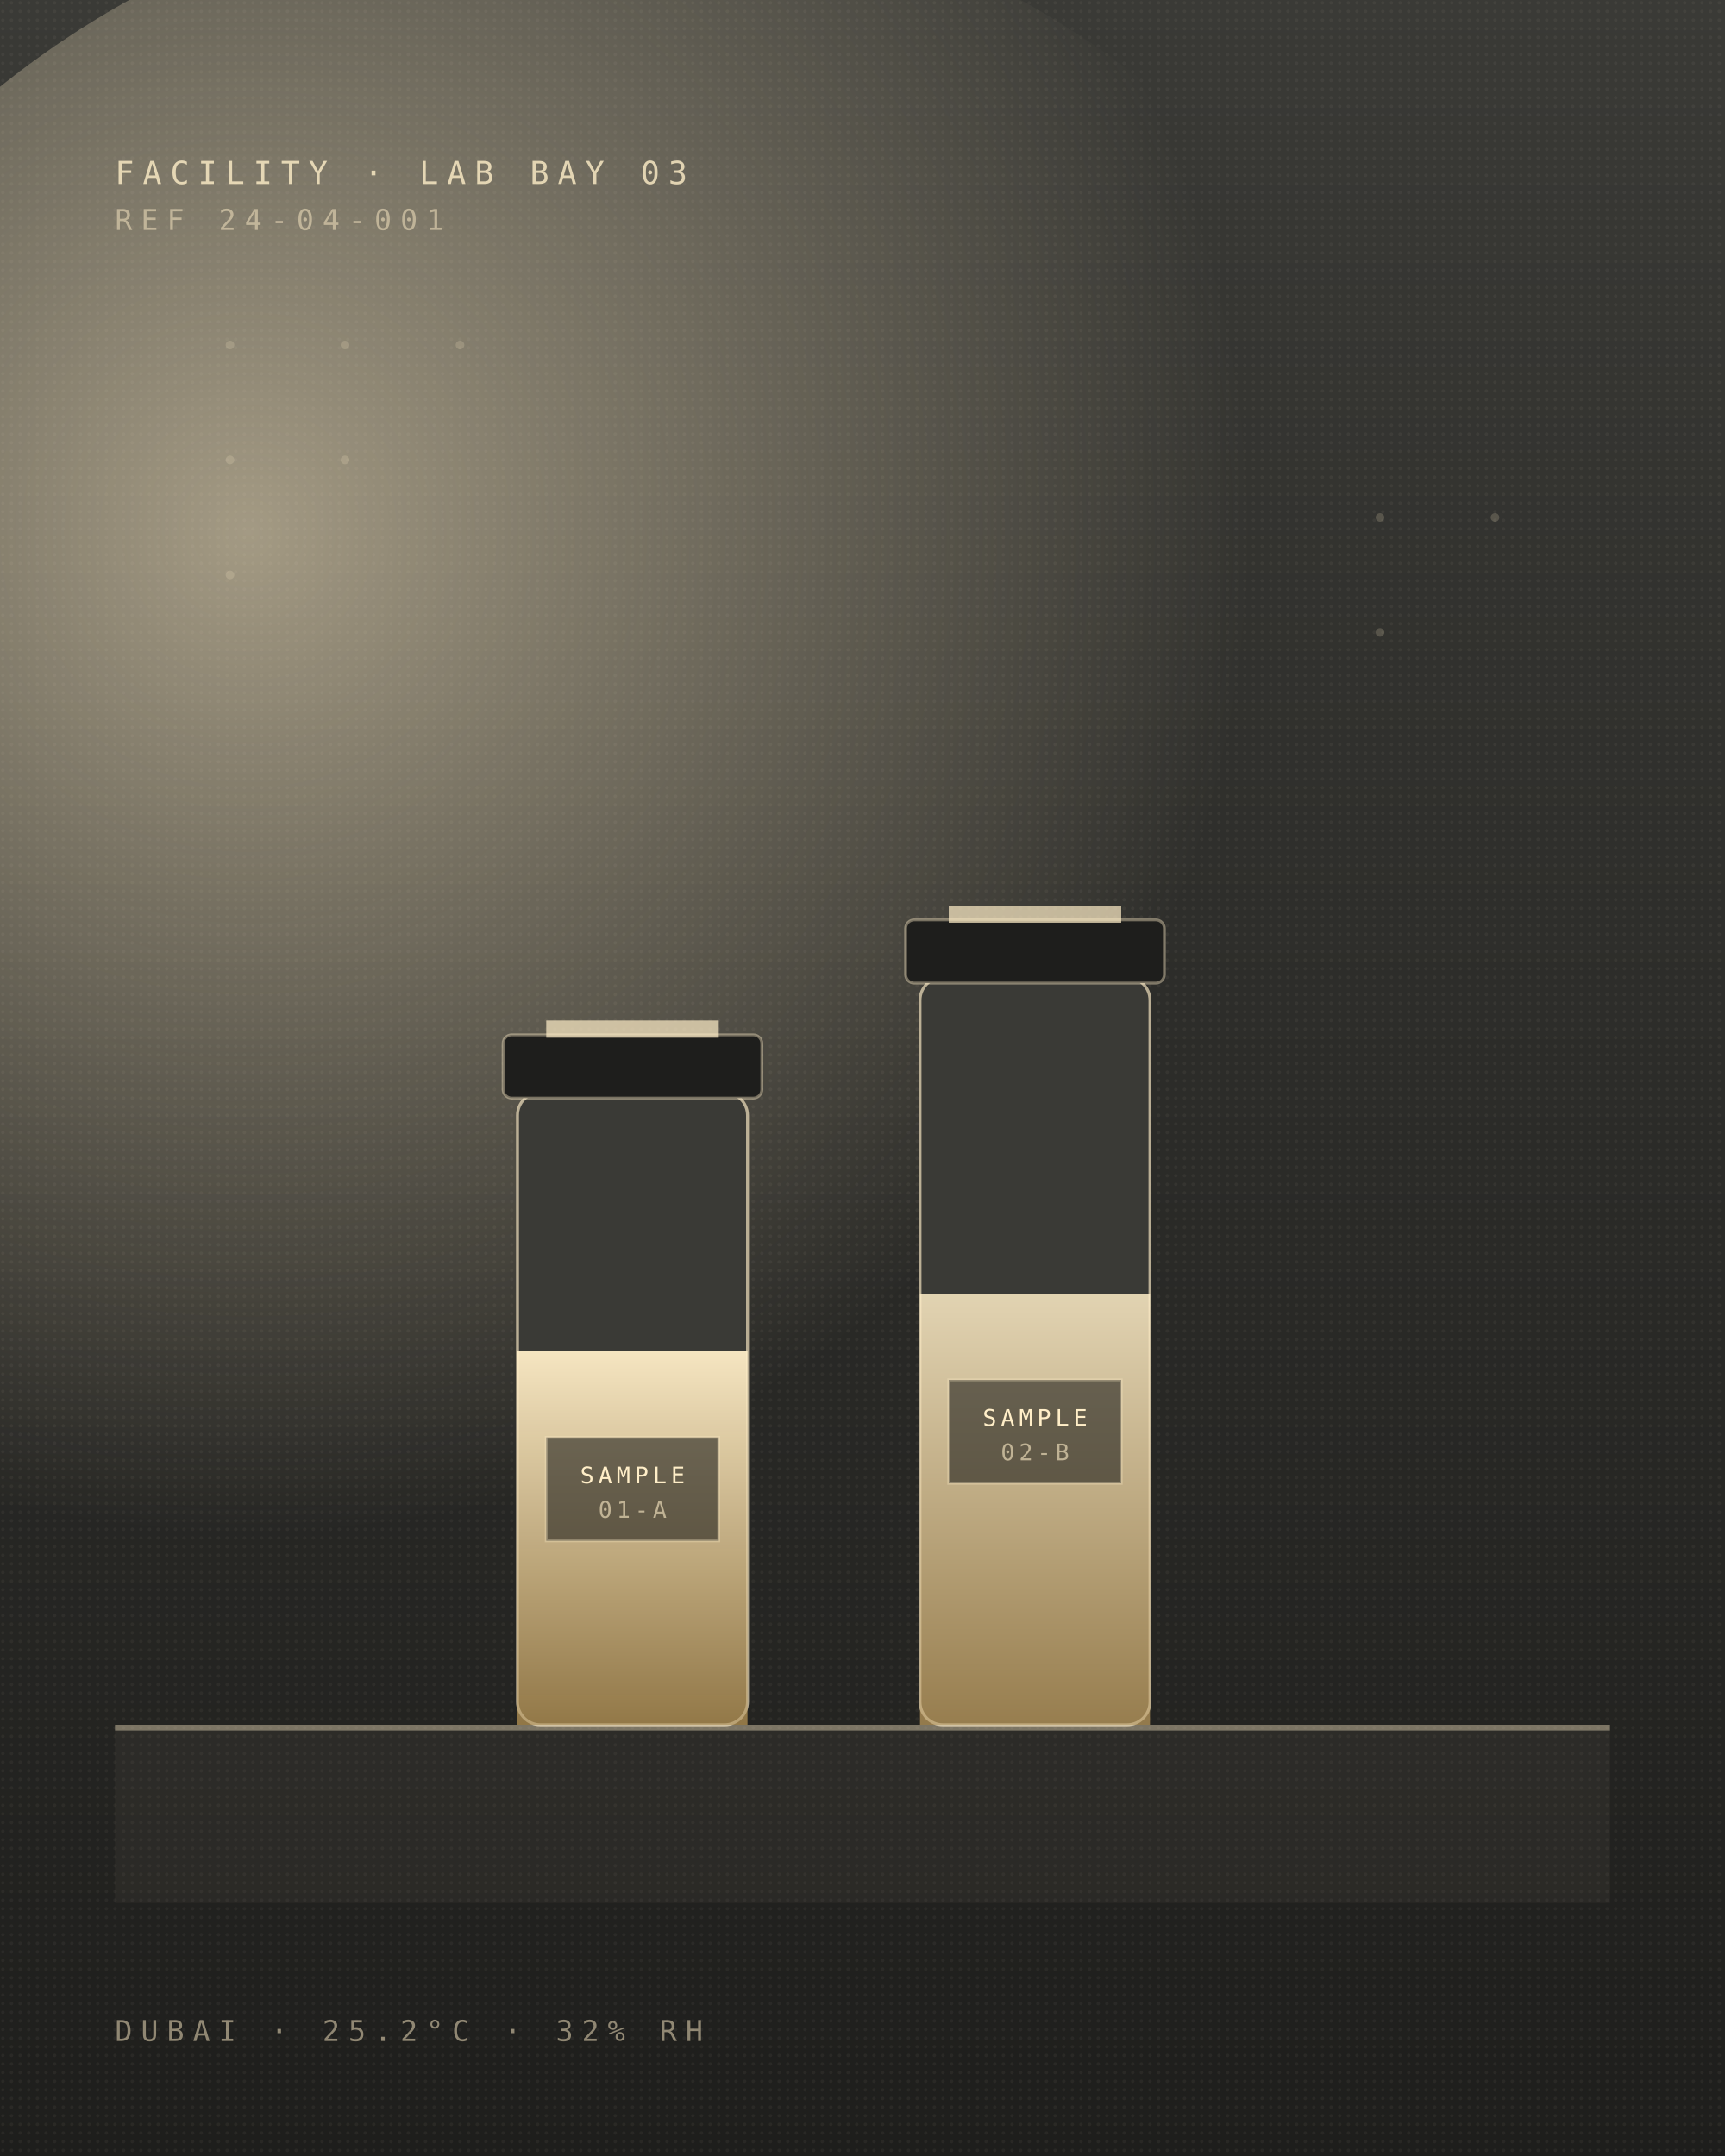
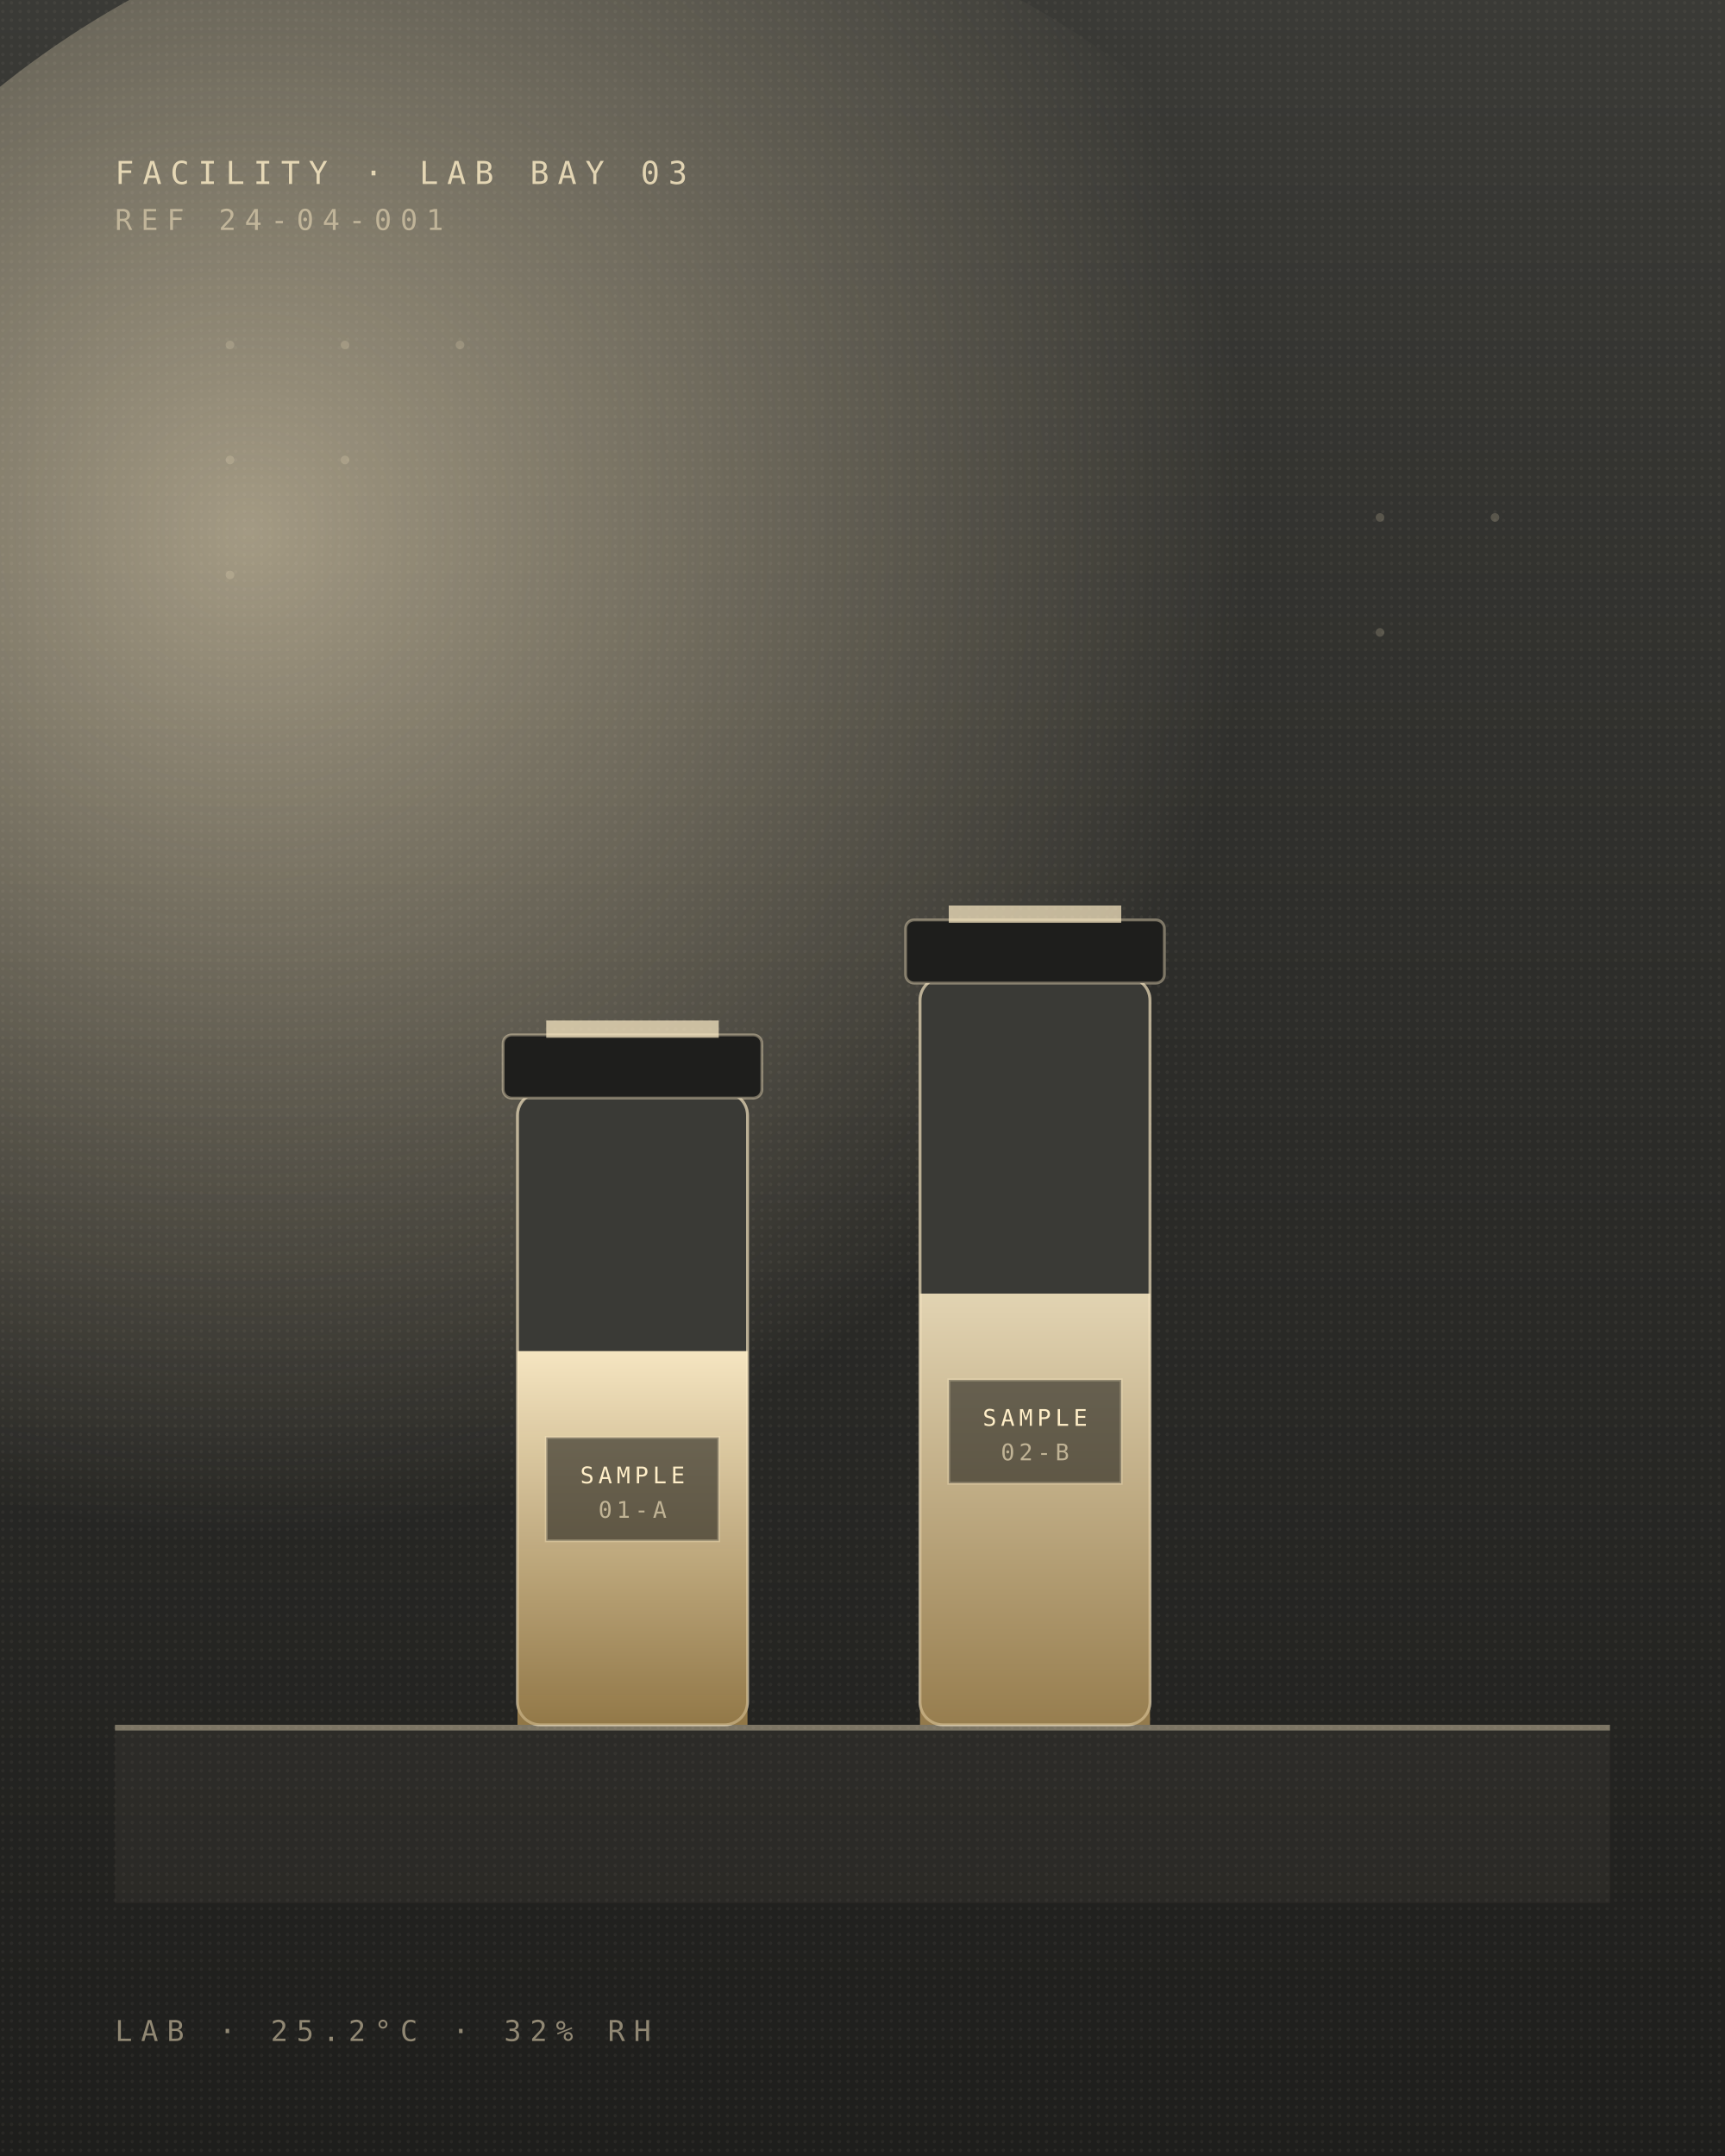
<svg xmlns="http://www.w3.org/2000/svg" viewBox="0 0 600 750" role="img" aria-label="Facility visual">
  <defs>
    <linearGradient id="bg" x1="0" y1="0" x2="0" y2="1">
      <stop offset="0%" stop-color="#3a3a36" />
      <stop offset="100%" stop-color="#1e1e1c" />
    </linearGradient>
    <radialGradient id="glow" cx="32%" cy="35%" r="55%">
      <stop offset="0%" stop-color="#ffeec8" stop-opacity="0.55" />
      <stop offset="100%" stop-color="#ffeec8" stop-opacity="0" />
    </radialGradient>
    <pattern id="grain" width="3" height="3" patternUnits="userSpaceOnUse">
      <circle cx="1" cy="1" r="0.6" fill="#ffeec8" fill-opacity="0.05" />
    </pattern>
    <linearGradient id="liquid1" x1="0" y1="0" x2="0" y2="1">
      <stop offset="0%" stop-color="#ffeec8" stop-opacity="0.95" />
      <stop offset="100%" stop-color="#9c7f4a" stop-opacity="0.9" />
    </linearGradient>
    <linearGradient id="liquid2" x1="0" y1="0" x2="0" y2="1">
      <stop offset="0%" stop-color="#ffeec8" stop-opacity="0.85" />
      <stop offset="100%" stop-color="#a78953" stop-opacity="0.85" />
    </linearGradient>
  </defs>
  <rect width="600" height="750" fill="url(#bg)" />
  <ellipse cx="200" cy="280" rx="320" ry="320" fill="url(#glow)" />
  <rect width="600" height="750" fill="url(#grain)" />
  <rect x="40" y="600" width="520" height="2" fill="#ffeec8" fill-opacity="0.4" />
  <rect x="40" y="602" width="520" height="60" fill="#ffeec8" fill-opacity="0.04" />
  <g>
    <rect x="180" y="380" width="80" height="220" rx="8" fill="#3a3a36" stroke="#ffeec8" stroke-opacity="0.5" />
    <rect x="180" y="470" width="80" height="130" fill="url(#liquid1)" />
    <rect x="180" y="380" width="80" height="220" rx="8" fill="none" stroke="#ffeec8" stroke-opacity="0.3" />
    <rect x="175" y="360" width="90" height="22" rx="3" fill="#1e1e1c" stroke="#ffeec8" stroke-opacity="0.4" />
    <rect x="190" y="355" width="60" height="6" fill="#ffeec8" fill-opacity="0.7" />
    <rect x="190" y="500" width="60" height="36" fill="#1e1e1c" fill-opacity="0.6" stroke="#ffeec8" stroke-opacity="0.3" />
    <text x="220" y="516" text-anchor="middle" font-family="ui-monospace, monospace" font-size="8" fill="#ffeec8" letter-spacing="1.5">SAMPLE</text>
    <text x="220" y="528" text-anchor="middle" font-family="ui-monospace, monospace" font-size="8" fill="#ffeec8" fill-opacity="0.6" letter-spacing="1.5">01-A</text>
  </g>
  <g>
    <rect x="320" y="340" width="80" height="260" rx="8" fill="#3a3a36" stroke="#ffeec8" stroke-opacity="0.5" />
    <rect x="320" y="450" width="80" height="150" fill="url(#liquid2)" />
    <rect x="320" y="340" width="80" height="260" rx="8" fill="none" stroke="#ffeec8" stroke-opacity="0.3" />
    <rect x="315" y="320" width="90" height="22" rx="3" fill="#1e1e1c" stroke="#ffeec8" stroke-opacity="0.4" />
    <rect x="330" y="315" width="60" height="6" fill="#ffeec8" fill-opacity="0.7" />
    <rect x="330" y="480" width="60" height="36" fill="#1e1e1c" fill-opacity="0.6" stroke="#ffeec8" stroke-opacity="0.3" />
    <text x="360" y="496" text-anchor="middle" font-family="ui-monospace, monospace" font-size="8" fill="#ffeec8" letter-spacing="1.5">SAMPLE</text>
    <text x="360" y="508" text-anchor="middle" font-family="ui-monospace, monospace" font-size="8" fill="#ffeec8" fill-opacity="0.6" letter-spacing="1.5">02-B</text>
  </g>
  <g fill="#ffeec8" fill-opacity="0.18">
    <circle cx="80" cy="120" r="1.5" />
    <circle cx="120" cy="120" r="1.5" />
    <circle cx="160" cy="120" r="1.5" />
    <circle cx="80" cy="160" r="1.5" />
    <circle cx="120" cy="160" r="1.5" />
    <circle cx="80" cy="200" r="1.5" />
    <circle cx="480" cy="180" r="1.5" />
    <circle cx="520" cy="180" r="1.5" />
    <circle cx="480" cy="220" r="1.5" />
  </g>
  <text x="40" y="64" font-family="ui-monospace, monospace" font-size="11" fill="#ffeec8" fill-opacity="0.8" letter-spacing="3">FACILITY · LAB BAY 03</text>
  <text x="40" y="80" font-family="ui-monospace, monospace" font-size="10" fill="#ffeec8" fill-opacity="0.5" letter-spacing="3">REF 24-04-001</text>
-   <text x="40" y="710" font-family="ui-monospace, monospace" font-size="10" fill="#ffeec8" fill-opacity="0.5" letter-spacing="3">DUBAI · 25.2°C · 32% RH</text>
+   <text x="40" y="710" font-family="ui-monospace, monospace" font-size="10" fill="#ffeec8" fill-opacity="0.5" letter-spacing="3">LAB · 25.2°C · 32% RH</text>
</svg>
